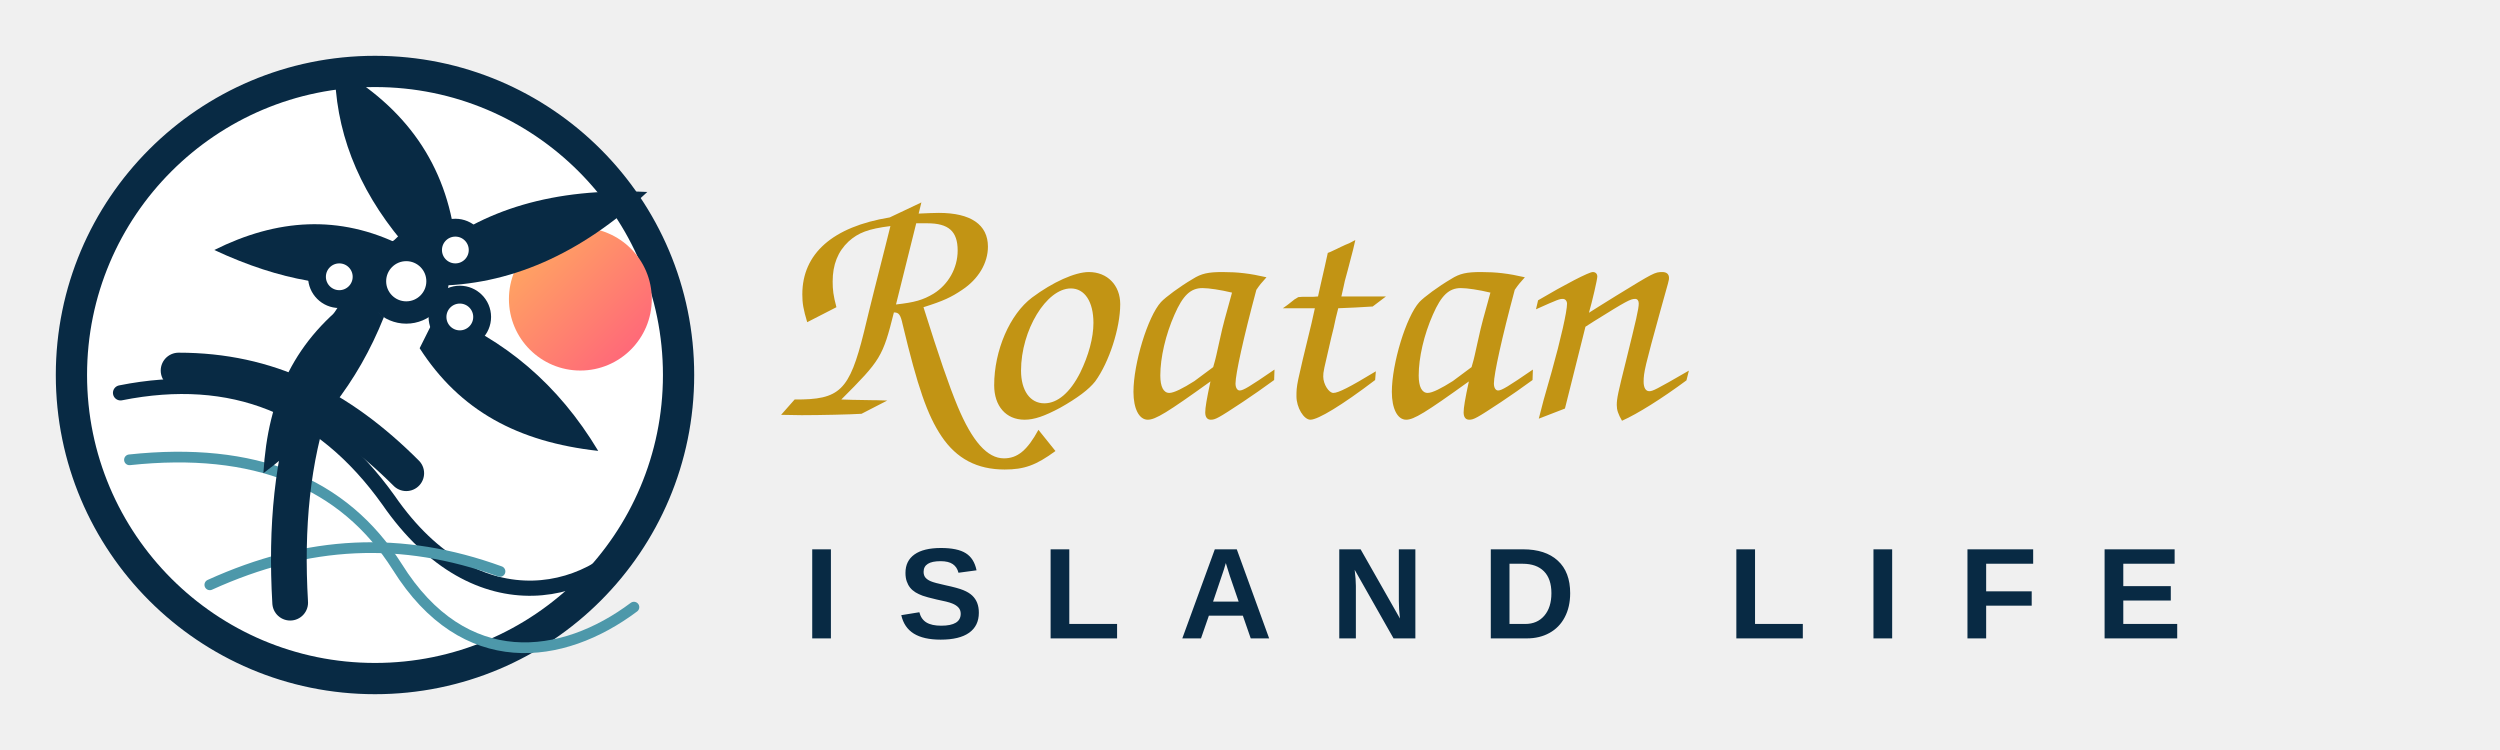
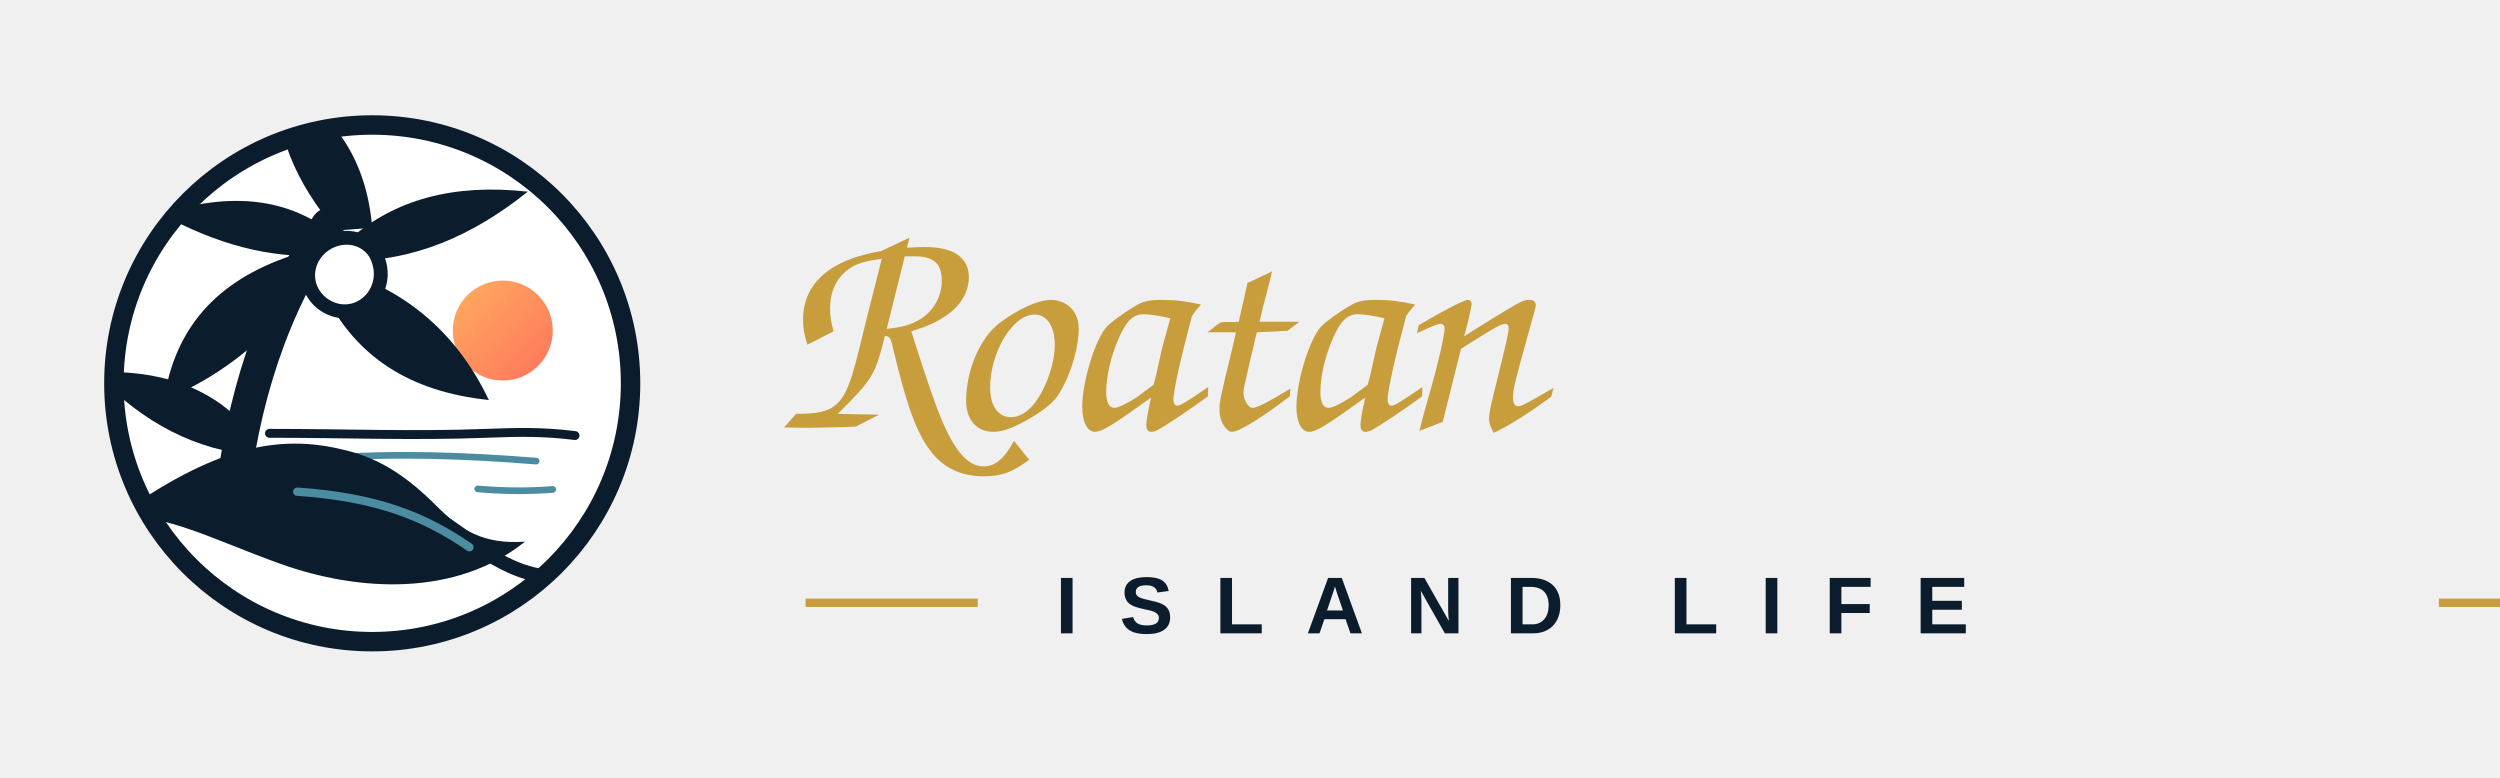
- <svg xmlns="http://www.w3.org/2000/svg" viewBox="0 0 560 168" role="img" aria-labelledby="title desc">
+ <svg xmlns="http://www.w3.org/2000/svg" viewBox="0 0 900 280" role="img" aria-labelledby="title desc">
  <defs>
-     <linearGradient id="sunset" x1="0" x2="1" y1="0" y2="1">
-       <stop offset="0" stop-color="#FFB15D" />
-       <stop offset="1" stop-color="#FF5D7D" />
+     <linearGradient id="coralSun" x1="136" x2="178" y1="68" y2="110" gradientUnits="userSpaceOnUse">
+       <stop offset="0" stop-color="#FFB45F" />
+       <stop offset="1" stop-color="#FF705C" />
    </linearGradient>
+     <clipPath id="circleClip">
+       <circle cx="110" cy="110" r="91" />
+     </clipPath>
  </defs>
-   <g fill="none" fill-rule="evenodd">
-     <g transform="translate(12 12)">
-       <circle cx="72" cy="72" r="68" fill="#FFFFFF" stroke="#082A44" stroke-width="7" />
-       <circle cx="118" cy="55" r="16" fill="url(#sunset)" />
-       <path d="M15 76c25-5 45 3 60 24 20 29 47 22 58 5" stroke="#082A44" stroke-width="3.4" stroke-linecap="round" />
-       <path d="M17 91c28-3 48 5 60 24 15 24 37 21 53 9" stroke="#4D98AA" stroke-width="2.4" stroke-linecap="round" />
-       <path d="M35 119c22-10 43-11 65-3" stroke="#4D98AA" stroke-width="2.4" stroke-linecap="round" />
-       <path d="M28 71c20 0 36 8 51 23" stroke="#082A44" stroke-width="8" stroke-linecap="round" />
-       <path d="M53 123c-2-34 6-61 29-81" stroke="#082A44" stroke-width="8" stroke-linecap="round" />
-       <path d="M78 42c-10-12-15-25-15-39 16 9 25 22 27 39" fill="#082A44" />
-       <path d="M84 45c12-10 28-15 49-14-15 14-31 21-48 21" fill="#082A44" />
-       <path d="M75 51c-11 2-24 0-39-7 14-7 28-8 42-1" fill="#082A44" />
-       <path d="M74 59c-6 15-15 26-27 35 1-17 7-30 21-40" fill="#082A44" />
-       <path d="M86 58c15 6 27 16 36 31-18-2-31-9-40-23" fill="#082A44" />
-       <circle cx="79" cy="51" r="7" fill="#FFFFFF" stroke="#082A44" stroke-width="5" />
-       <circle cx="64" cy="50" r="5" fill="#FFFFFF" stroke="#082A44" stroke-width="4" />
-       <circle cx="90" cy="44" r="5" fill="#FFFFFF" stroke="#082A44" stroke-width="4" />
-       <circle cx="91" cy="59" r="5" fill="#FFFFFF" stroke="#082A44" stroke-width="4" />
-     </g>
-     <g transform="translate(172 39)">
-       <text x="0" y="54" fill="#C29414" font-family="Brush Script MT, Segoe Script, cursive" font-size="78" font-style="italic">Roatan</text>
-       <text x="8" y="104" fill="#082A44" font-family="Arial, Helvetica, sans-serif" font-size="29" font-weight="700" letter-spacing="13">ISLAND LIFE</text>
+   <g transform="translate(24 28)">
+     <circle cx="110" cy="110" r="93" fill="#FFFFFF" stroke="#0B1D2D" stroke-width="7" />
+     <g clip-path="url(#circleClip)">
+       <circle cx="157" cy="91" r="18" fill="url(#coralSun)" />
+       <path d="M73 128c28 0 52 1 78 0 11-.4 20-.7 32 .8" fill="none" stroke="#0B1D2D" stroke-linecap="round" stroke-width="3.2" />
+       <path d="M92 137c26-2 52-1 77 1" fill="none" stroke="#4B8CA0" stroke-linecap="round" stroke-width="2.4" />
+       <path d="M148 148c9 .8 18 .9 27 .2" fill="none" stroke="#4B8CA0" stroke-linecap="round" stroke-width="2.4" />
+       <path d="M18 158c35-25 58-30 82-24 13 3 23 10 33 20 9 9 17 14 32 13-25 20-60 18-88 8-25-9-41-18-59-17Z" fill="#0B1D2D" />
+       <path d="M72 141c38 5 55 12 72 25 18 14 32 17 52 11" fill="none" stroke="#0B1D2D" stroke-linecap="round" stroke-width="5" />
+       <path d="M83 149c29 2 46 9 62 20" fill="none" stroke="#4B8CA0" stroke-linecap="round" stroke-width="3" />
+       <path d="M59 155c4-39 15-73 35-102" fill="none" stroke="#0B1D2D" stroke-linecap="round" stroke-width="12" />
+       <path d="M64 125c-13-14-31-20-54-19 18 19 37 28 58 30" fill="#0B1D2D" />
+       <path d="M97 55c-15-18-22-35-21-54 21 12 32 29 34 53Z" fill="#0B1D2D" />
+       <path d="M102 58c16-14 37-20 64-17-20 16-41 25-65 25Z" fill="#0B1D2D" />
+       <path d="M92 64c-19 1-38-4-58-15 25-8 46-6 63 8Z" fill="#0B1D2D" />
+       <path d="M88 72c-13 20-31 35-53 44 4-26 19-43 46-52Z" fill="#0B1D2D" />
+       <path d="M101 70c23 8 40 23 51 46-29-3-48-16-59-38Z" fill="#0B1D2D" />
+       <path d="M93 60c6-4 14-3 18 3 4 7 2 15-4 19-6 4-14 2-18-4-4-6-2-14 4-18Z" fill="#FFFFFF" stroke="#0B1D2D" stroke-width="5" />
    </g>
  </g>
+   <g transform="translate(278 74)">
+     <text x="0" y="80" fill="#C89D3C" font-family="Snell Roundhand, Brush Script MT, Segoe Script, cursive" font-size="112" font-style="italic" letter-spacing="-3">Roatan</text>
+     <line x1="12" x2="74" y1="143" y2="143" stroke="#C89D3C" stroke-width="3" />
+     <text x="102" y="154" fill="#0B1D2D" font-family="Montserrat, Avenir Next, Arial, sans-serif" font-size="29" font-weight="600" letter-spacing="15">ISLAND LIFE</text>
+     <line x1="600" x2="662" y1="143" y2="143" stroke="#C89D3C" stroke-width="3" />
+   </g>
</svg>
